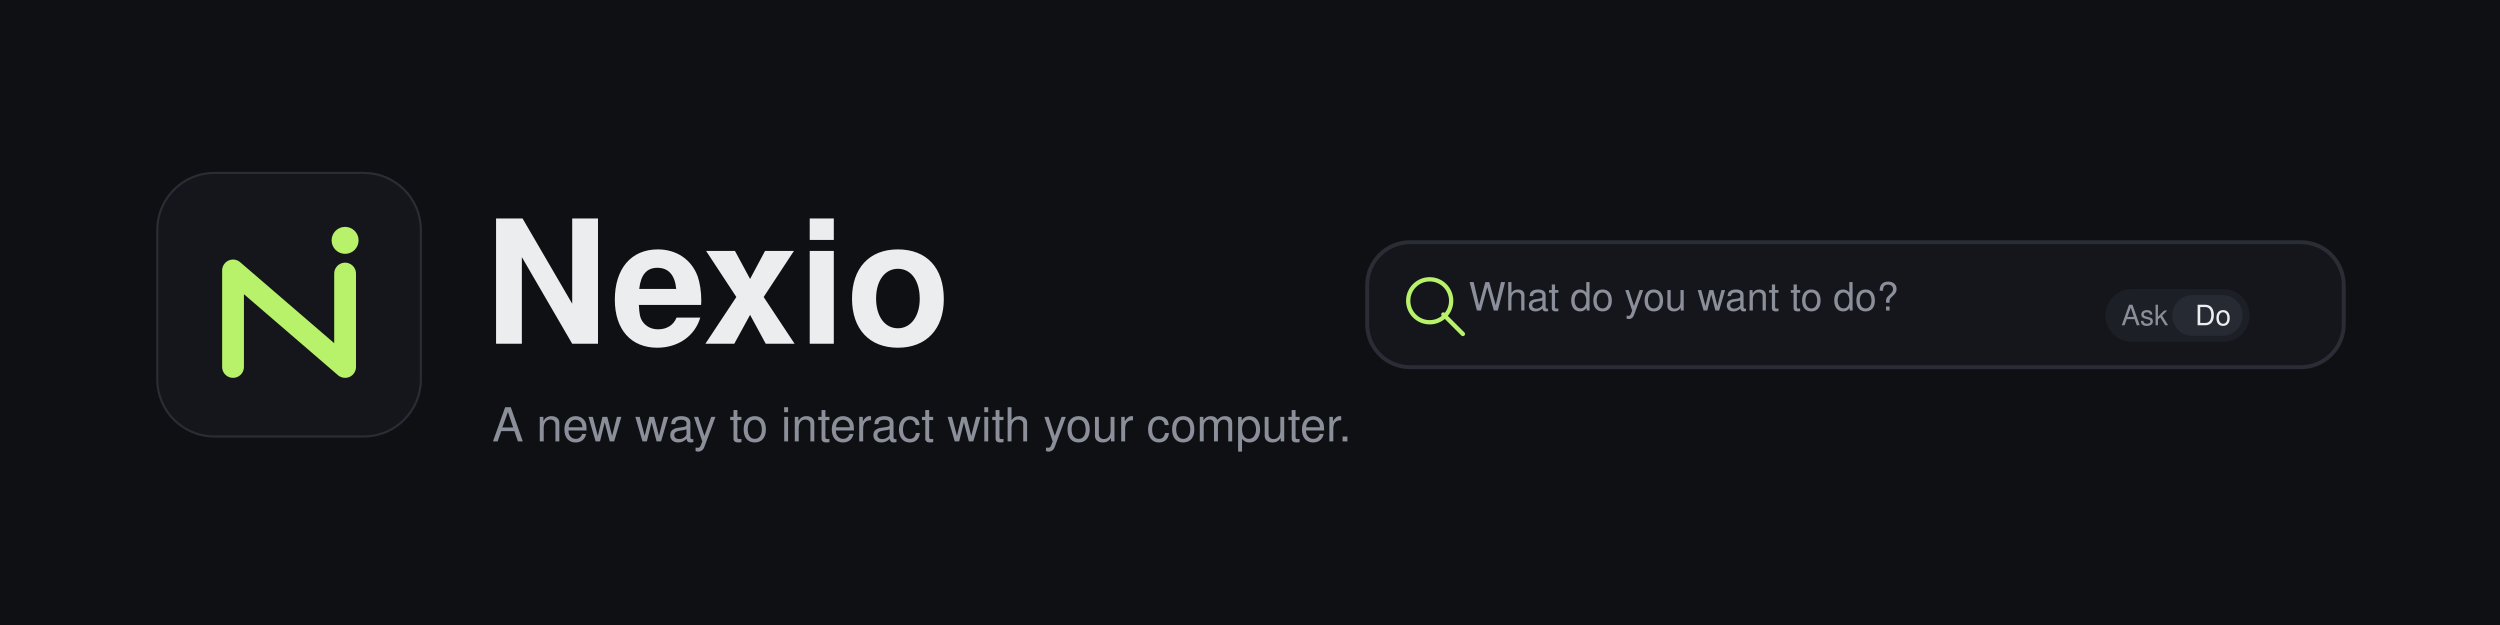
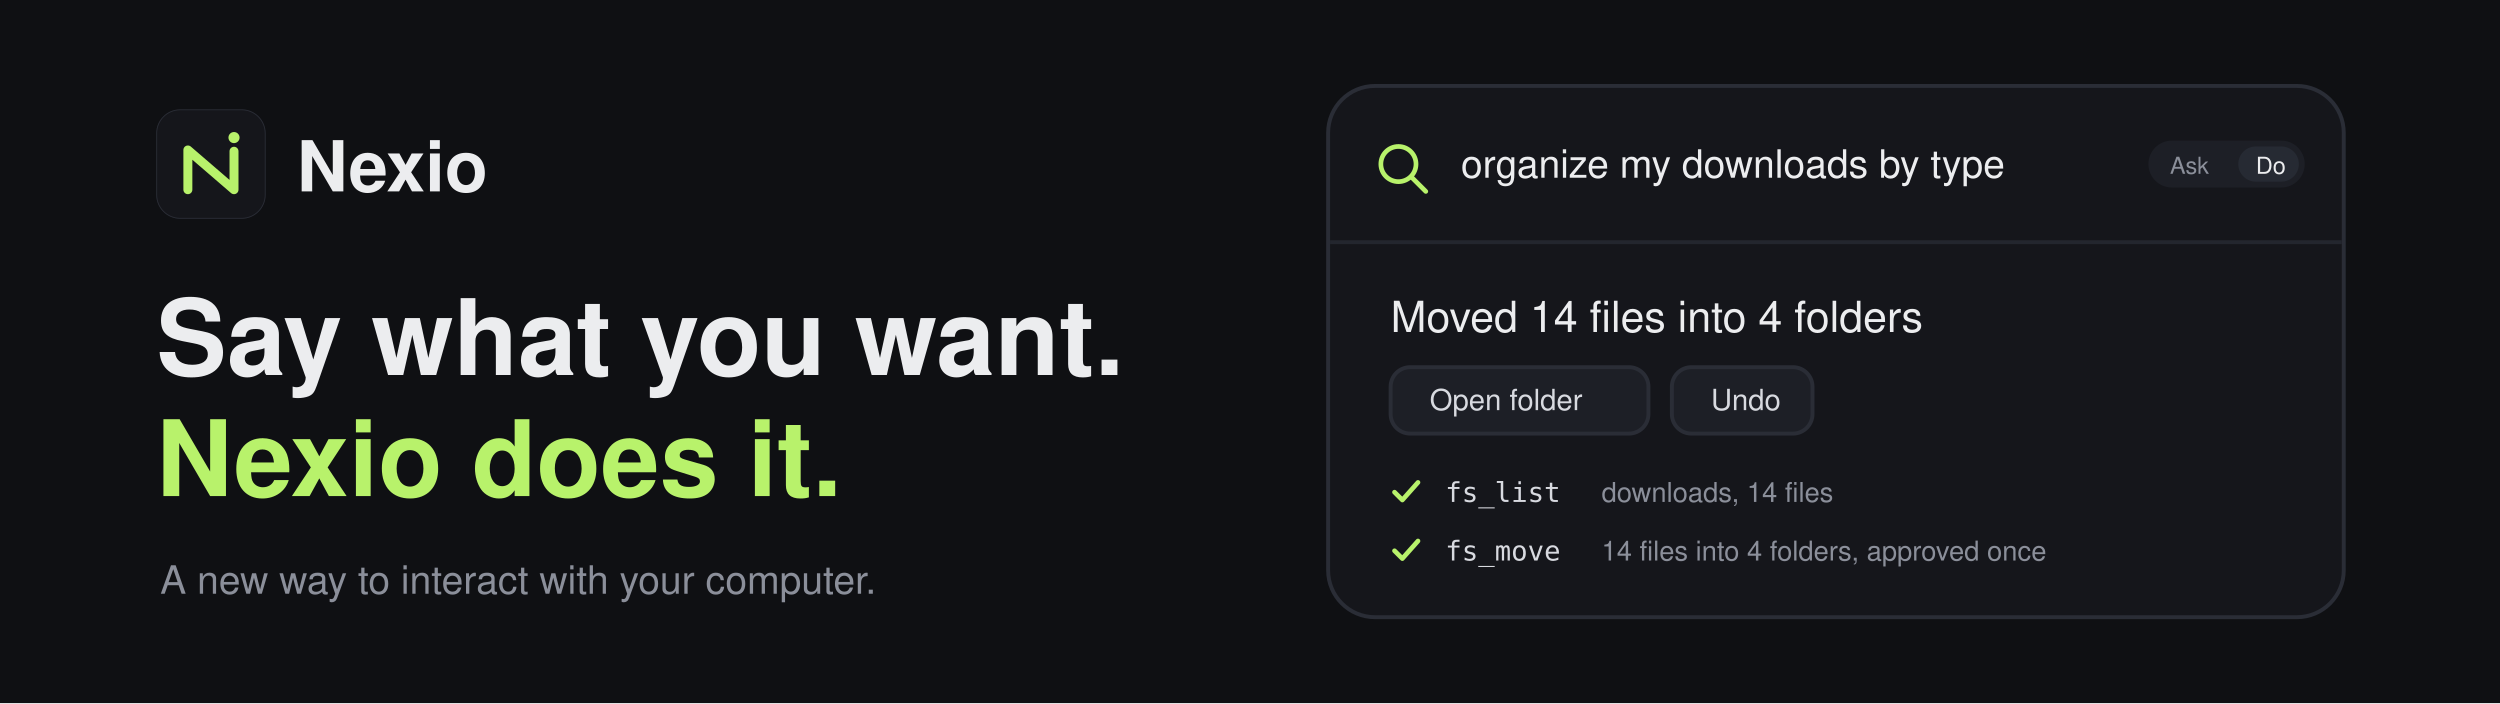
- <svg xmlns="http://www.w3.org/2000/svg" width="1280" height="320" viewBox="0 0 1280 320">
-   <rect width="1280" height="320" fill="#0F1013" />
-   <svg x="80" y="88" width="136" height="136" viewBox="0 0 512 512">
+ <svg xmlns="http://www.w3.org/2000/svg" width="1280" height="360" viewBox="0 0 1280 360">
+   <rect width="1280" height="360" fill="#0F1013" />
+   <svg x="80" y="56" width="56" height="56" viewBox="0 0 512 512">
    <rect width="512" height="512" rx="112" fill="#15161B" />
    <rect x="2" y="2" width="508" height="508" rx="110" fill="none" stroke="#2A2D36" stroke-width="4" />
    <path d="M148 376V190l216 186V196" fill="none" stroke="#B8F26B" stroke-width="42" stroke-linecap="round" stroke-linejoin="round" />
    <circle cx="364" cy="132" r="26" fill="#B8F26B" />
  </svg>
-   <text x="248" y="176" font-family="Geist, Segoe UI, Helvetica, Arial, sans-serif" font-size="88" font-weight="600" fill="#ECEDEF">Nexio</text>
-   <text x="252" y="226" font-family="Geist, Segoe UI, Helvetica, Arial, sans-serif" font-size="24" fill="#8B8F9A">A new way to interact with your computer.</text>
-   <rect x="700" y="124" width="500" height="64" rx="22" fill="#15161B" stroke="#2A2D36" stroke-width="2" />
-   <circle cx="732.0" cy="154.0" r="11.0" fill="none" stroke="#B8F26B" stroke-width="2.2" />
-   <path d="M739.0 161.0l10.0 10.0" stroke="#B8F26B" stroke-width="2.2" stroke-linecap="round" />
-   <text x="752.0" y="159.0" font-family="Geist, Segoe UI, Helvetica, Arial, sans-serif" font-size="20" fill="#8B8F9A">What do you want to do?</text>
-   <rect x="1078" y="148" width="73.8" height="27.0" rx="13.5" fill="#1D1F26" />
-   <rect x="1112.2" y="151.06" width="36.0" height="20.88" rx="10.44" fill="#262A33" />
-   <text x="1086.1" y="166.54" font-family="Geist, Segoe UI, Helvetica, Arial, sans-serif" font-size="14.4" fill="#8B8F9A">Ask</text>
-   <text x="1123.9" y="166.54" font-family="Geist, Segoe UI, Helvetica, Arial, sans-serif" font-size="14.4" fill="#ECEDEF">Do</text>
+   <text x="152" y="98" font-family="Geist, Segoe UI, Helvetica, Arial, sans-serif" font-size="36" font-weight="600" fill="#ECEDEF">Nexio</text>
+   <text x="80" y="192" font-family="Geist, Segoe UI, Helvetica, Arial, sans-serif" font-size="54" font-weight="600" fill="#ECEDEF">Say what you want.</text>
+   <text x="80" y="254" font-family="Geist, Segoe UI, Helvetica, Arial, sans-serif" font-size="54" font-weight="600" fill="#B8F26B">Nexio does it.</text>
+   <text x="82" y="304" font-family="Geist, Segoe UI, Helvetica, Arial, sans-serif" font-size="20" fill="#8B8F9A">A new way to interact with your computer.</text>
+   <rect x="680" y="44" width="520" height="272" rx="24" fill="#15161B" stroke="#2A2D36" stroke-width="2" />
+   <circle cx="716" cy="84" r="9" fill="none" stroke="#B8F26B" stroke-width="2.4" />
+   <path d="M723 91l7 7" stroke="#B8F26B" stroke-width="2.4" stroke-linecap="round" />
+   <text x="748" y="91" font-family="Geist, Segoe UI, Helvetica, Arial, sans-serif" font-size="20" fill="#ECEDEF">organize my downloads by type</text>
+   <rect x="1100" y="72" width="80" height="24" rx="12" fill="#1D1F26" />
+   <rect x="1146" y="75" width="31" height="18" rx="9" fill="#262A33" />
+   <text x="1111" y="89" font-family="Geist, Segoe UI, Helvetica, Arial, sans-serif" font-size="12" fill="#8B8F9A">Ask</text>
+   <text x="1155" y="89" font-family="Geist, Segoe UI, Helvetica, Arial, sans-serif" font-size="12" fill="#ECEDEF">Do</text>
+   <path d="M681 124H1199" stroke="#23262E" stroke-width="2" />
+   <text x="712" y="170" font-family="Geist, Segoe UI, Helvetica, Arial, sans-serif" font-size="22" font-weight="500" fill="#ECEDEF">Moved 14 files into 4 folders</text>
+   <rect x="712" y="188" width="132" height="34" rx="10" fill="#1D1F26" stroke="#2A2D36" stroke-width="2" />
+   <text x="732" y="210" font-family="Geist, Segoe UI, Helvetica, Arial, sans-serif" font-size="15" fill="#D8DAE0">Open folder</text>
+   <rect x="856" y="188" width="72" height="34" rx="10" fill="#1D1F26" stroke="#2A2D36" stroke-width="2" />
+   <text x="876" y="210" font-family="Geist, Segoe UI, Helvetica, Arial, sans-serif" font-size="15" fill="#D8DAE0">Undo</text>
+   <path d="M714 252l4 4 8-9" fill="none" stroke="#B8F26B" stroke-width="2.4" stroke-linecap="round" stroke-linejoin="round" />
+   <text x="740" y="257" font-family="JetBrains Mono, Consolas, Menlo, monospace" font-size="14" fill="#D8DAE0">fs_list</text>
+   <text x="820" y="257" font-family="Geist, Segoe UI, Helvetica, Arial, sans-serif" font-size="14" fill="#8B8F9A">downloads, 14 files</text>
+   <path d="M714 282l4 4 8-9" fill="none" stroke="#B8F26B" stroke-width="2.4" stroke-linecap="round" stroke-linejoin="round" />
+   <text x="740" y="287" font-family="JetBrains Mono, Consolas, Menlo, monospace" font-size="14" fill="#D8DAE0">fs_move</text>
+   <text x="820" y="287" font-family="Geist, Segoe UI, Helvetica, Arial, sans-serif" font-size="14" fill="#8B8F9A">14 files into 4 folders, approved once</text>
</svg>
